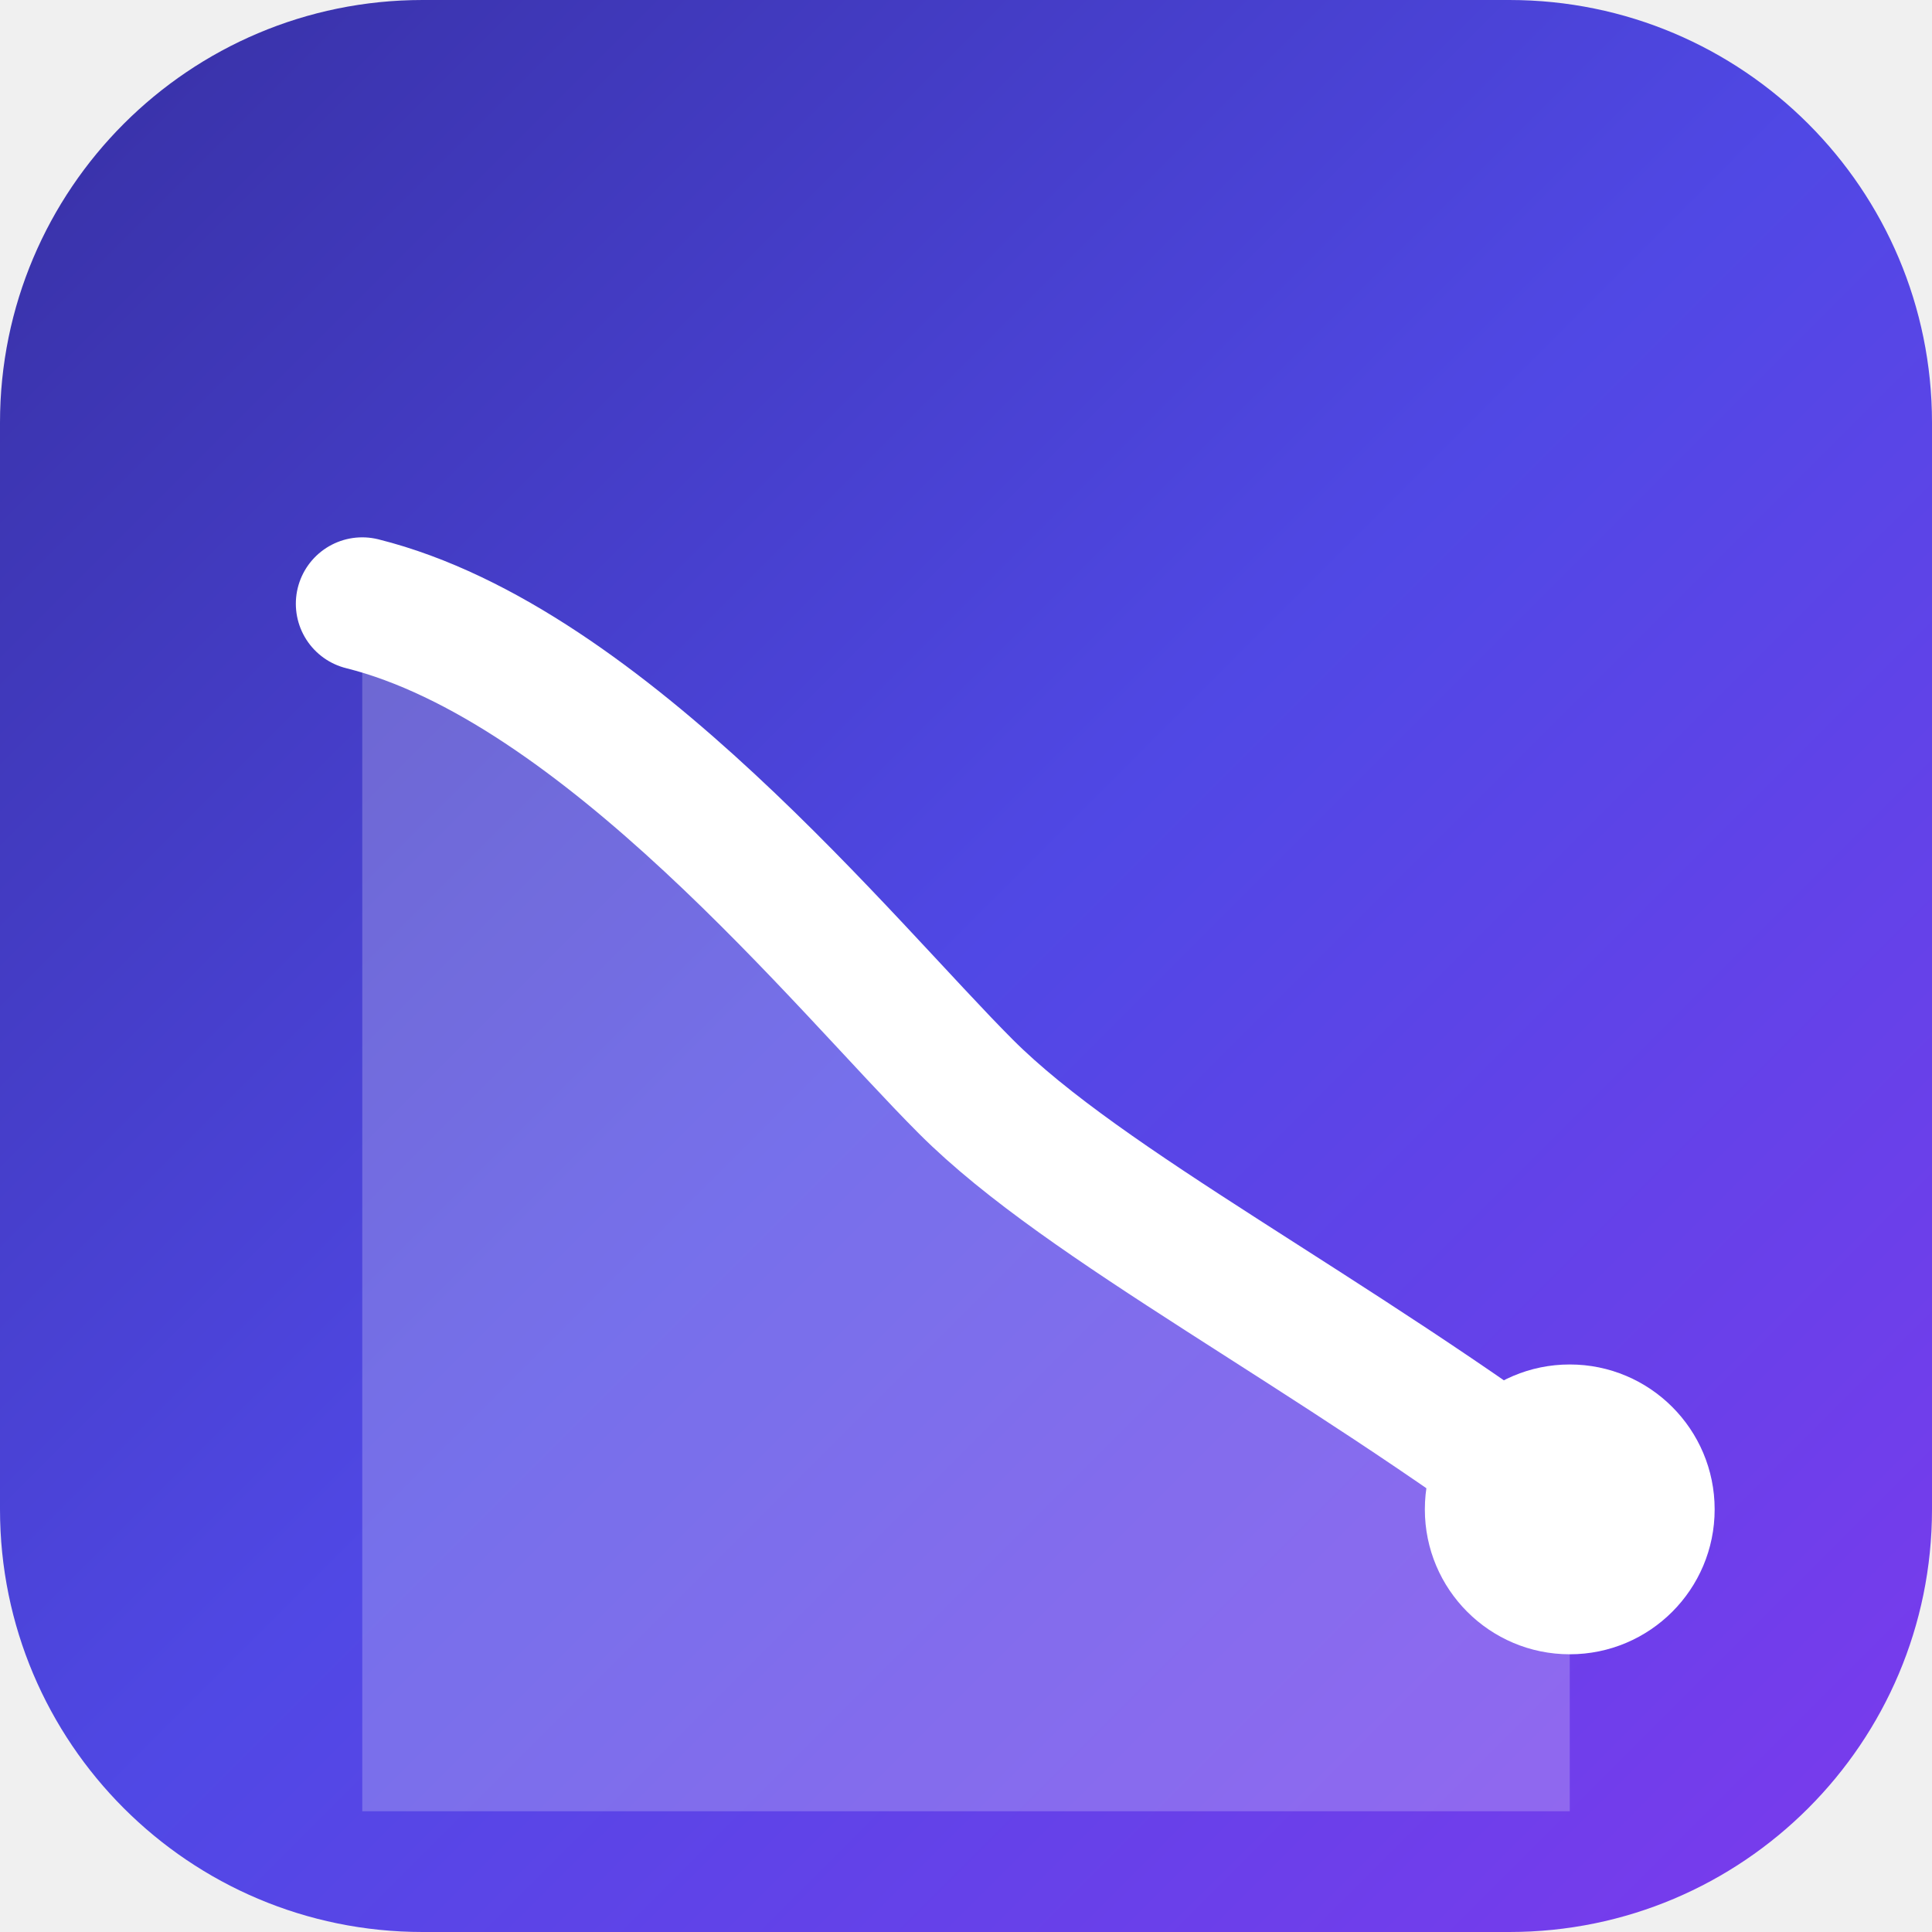
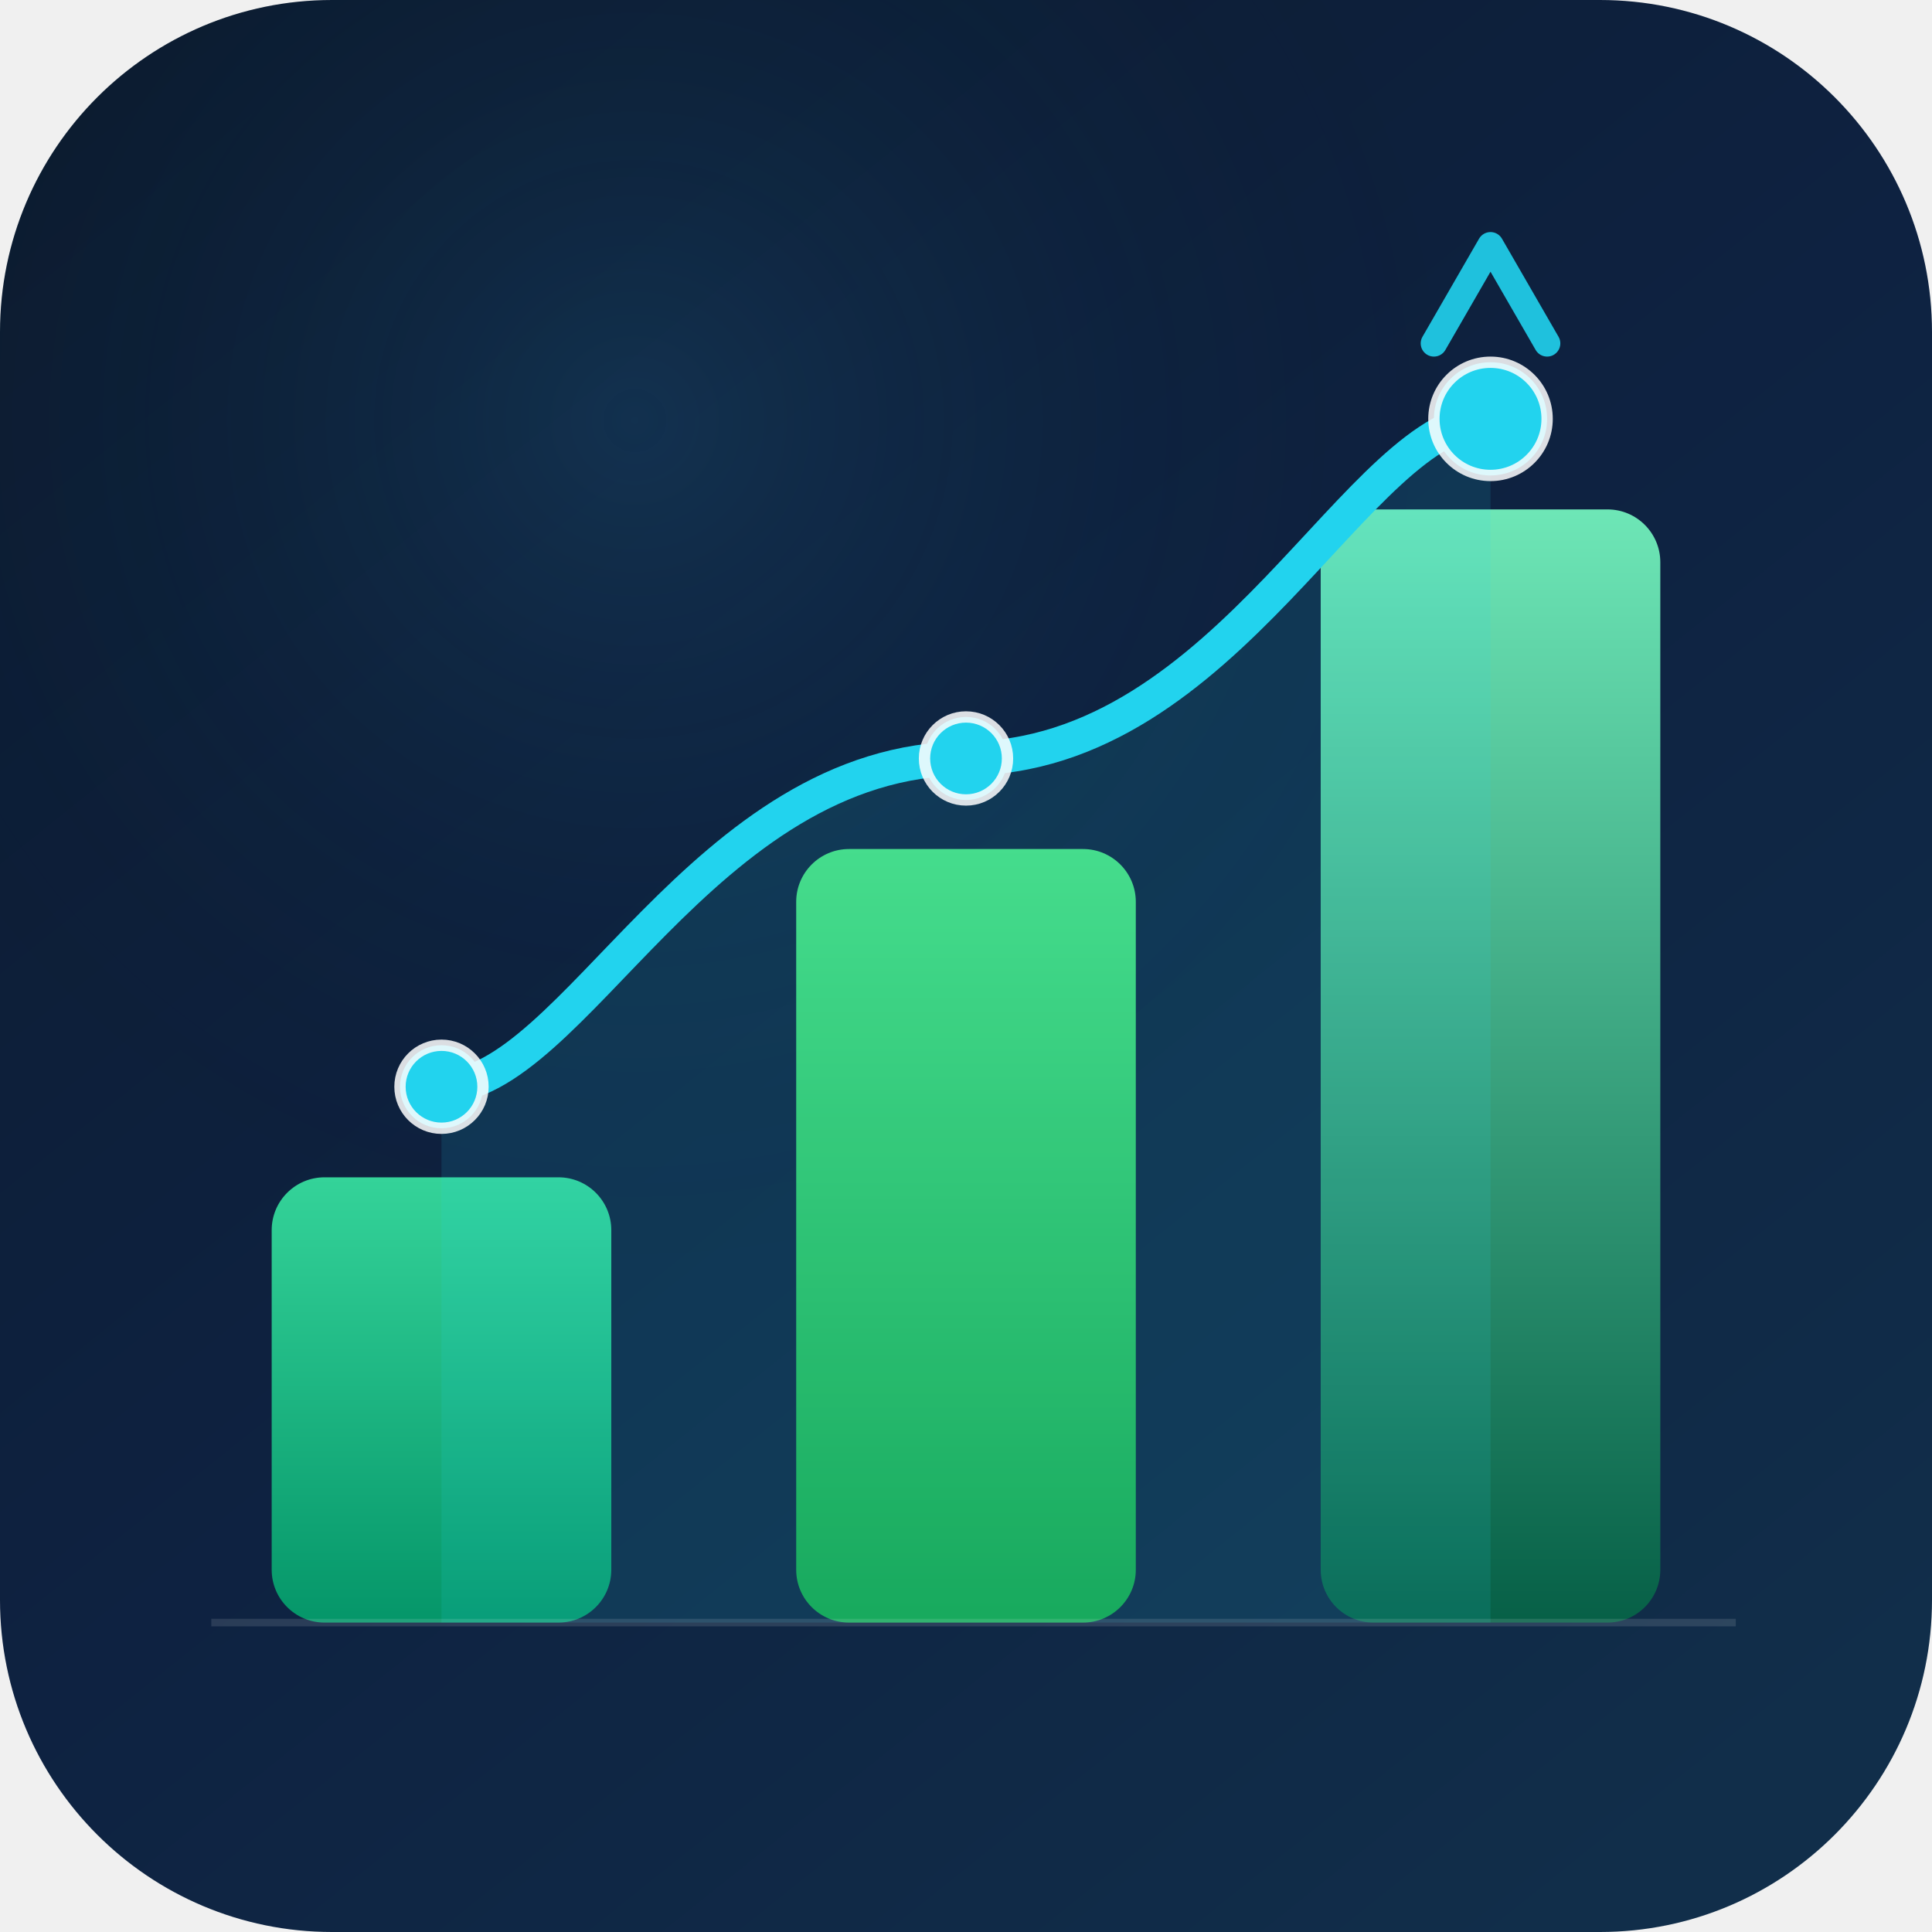
- <svg xmlns="http://www.w3.org/2000/svg" viewBox="0 0 32 32" width="32" height="32">
+ <svg xmlns="http://www.w3.org/2000/svg" viewBox="0 0 512 512">
  <defs>
-     <linearGradient id="bg" x1="0" y1="0" x2="32" y2="32" gradientUnits="userSpaceOnUse">
-       <stop offset="0%" stop-color="#3730A3" />
-       <stop offset="50%" stop-color="#5048E5" />
-       <stop offset="100%" stop-color="#7C3AED" />
+     <linearGradient id="bg" x1="0" y1="0" x2="0.8" y2="1">
+       <stop offset="0%" stop-color="#0b1a2e" />
+       <stop offset="55%" stop-color="#0e2241" />
+       <stop offset="100%" stop-color="#112e4a" />
+     </linearGradient>
+     <radialGradient id="glow" cx="33%" cy="22%" r="45%">
+       <stop offset="0%" stop-color="rgba(56,189,248,0.12)" />
+       <stop offset="100%" stop-color="rgba(0,0,0,0)" />
+     </radialGradient>
+     <linearGradient id="b1" x1="0" y1="0" x2="0" y2="1">
+       <stop offset="0%" stop-color="#34d399" />
+       <stop offset="100%" stop-color="#059669" />
+     </linearGradient>
+     <linearGradient id="b2" x1="0" y1="0" x2="0" y2="1">
+       <stop offset="0%" stop-color="#4ade80" />
+       <stop offset="100%" stop-color="#16a34a" />
+     </linearGradient>
+     <linearGradient id="b3" x1="0" y1="0" x2="0" y2="1">
+       <stop offset="0%" stop-color="#6ee7b7" />
+       <stop offset="100%" stop-color="#065f46" />
    </linearGradient>
  </defs>
-   <rect width="32" height="32" rx="7" ry="7" fill="url(#bg)" />
-   <path d="M 6,10 C 10,11 14,16 16,18 C 18,20 22,22 26,25 L 26,30 L 6,30 Z" fill="rgba(255,255,255,0.22)" />
-   <path d="M 6,10 C 10,11 14,16 16,18 C 18,20 22,22 26,25" fill="none" stroke="white" stroke-width="2.2" stroke-linecap="round" stroke-linejoin="round" />
-   <circle cx="26" cy="25" r="2.4" fill="white" />
+   <rect width="512" height="512" rx="88" fill="url(#bg)" />
+   <rect width="512" height="512" rx="88" fill="url(#glow)" />
+   <rect x="72" y="312" width="90" height="118" rx="14" fill="url(#b1)" />
+   <rect x="211" y="225" width="90" height="205" rx="14" fill="url(#b2)" />
+   <rect x="350" y="135" width="90" height="295" rx="14" fill="url(#b3)" />
+   <path d="M117 288 C152 288 186 201 256 201 C326 201 360 111 395 111 L395 430 L117 430 Z" fill="rgba(34,211,238,0.12)" />
+   <path d="M117 288 C152 288 186 201 256 201 C326 201 360 111 395 111" stroke="#22d3ee" stroke-width="9" fill="none" stroke-linecap="round" stroke-linejoin="round" />
+   <circle cx="117" cy="288" r="11" fill="#22d3ee" stroke="rgba(255,255,255,0.85)" stroke-width="3" />
+   <circle cx="256" cy="201" r="11" fill="#22d3ee" stroke="rgba(255,255,255,0.85)" stroke-width="3" />
+   <circle cx="395" cy="111" r="15" fill="#22d3ee" stroke="rgba(255,255,255,0.85)" stroke-width="3" />
+   <polyline points="380,91 395,65 410,91" stroke="rgba(34,211,238,0.9)" stroke-width="7" fill="none" stroke-linecap="round" stroke-linejoin="round" />
+   <line x1="56" y1="430" x2="460" y2="430" stroke="rgba(255,255,255,0.12)" stroke-width="2" />
</svg>
